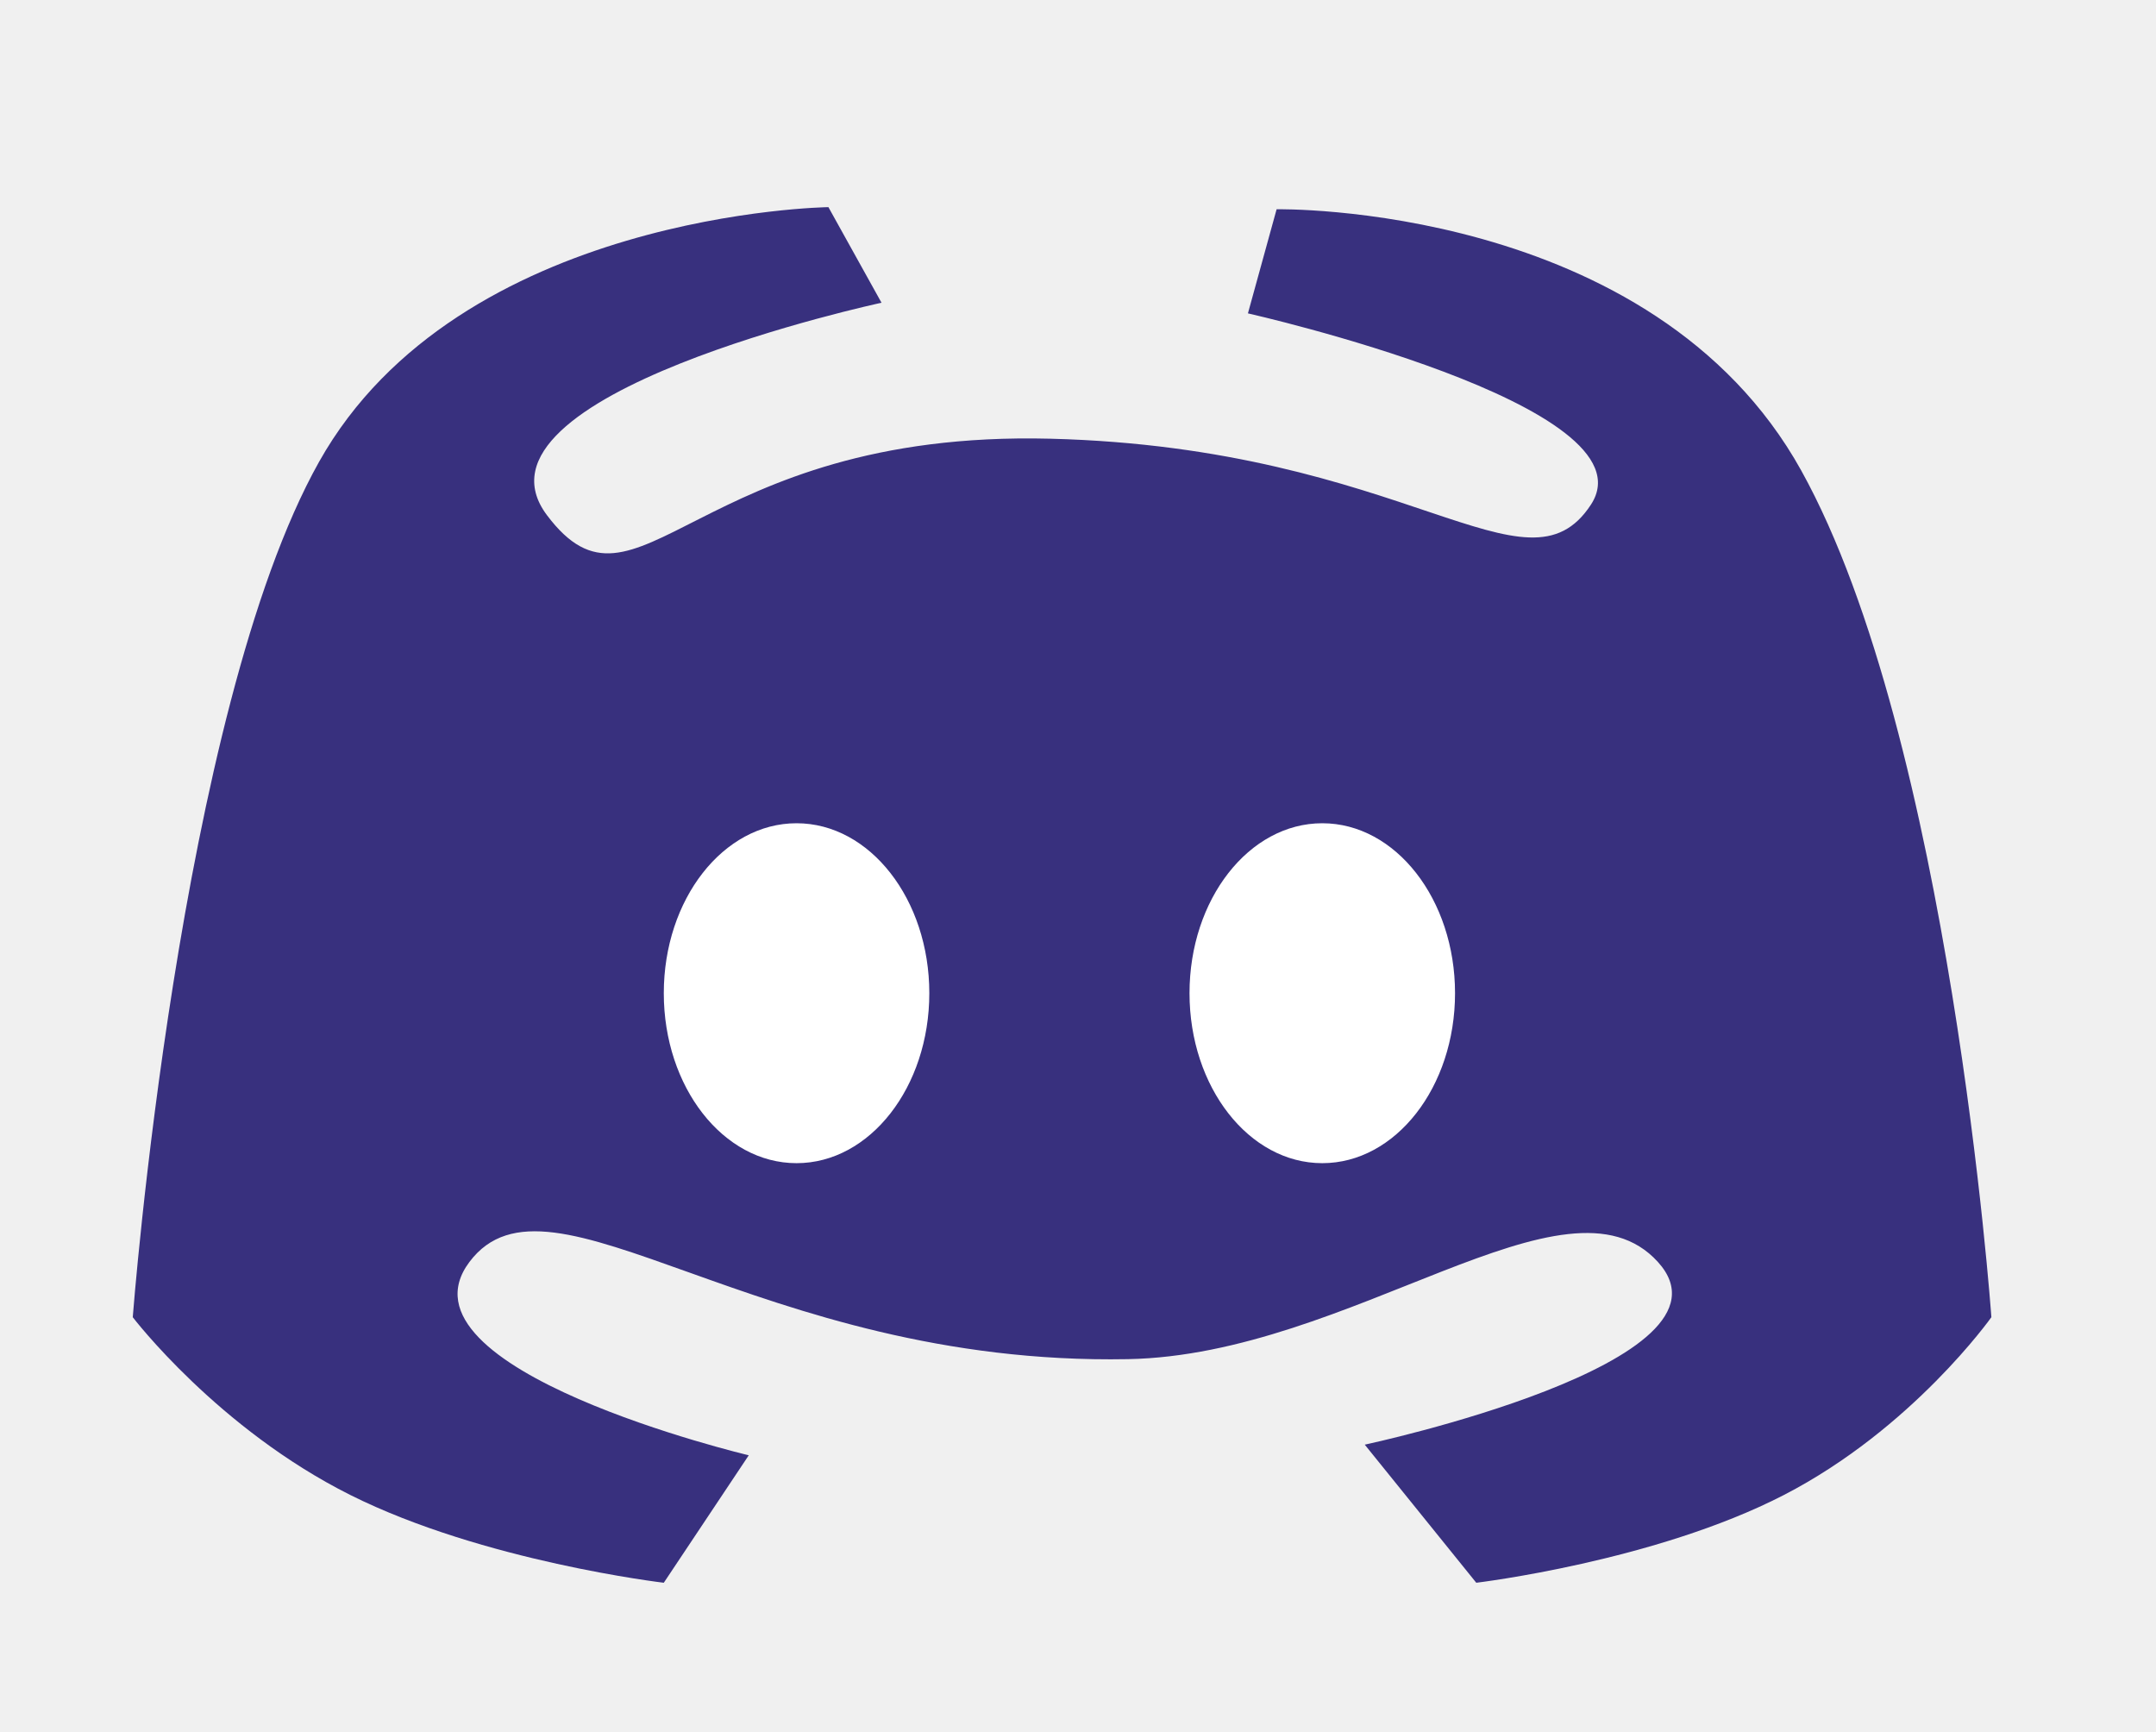
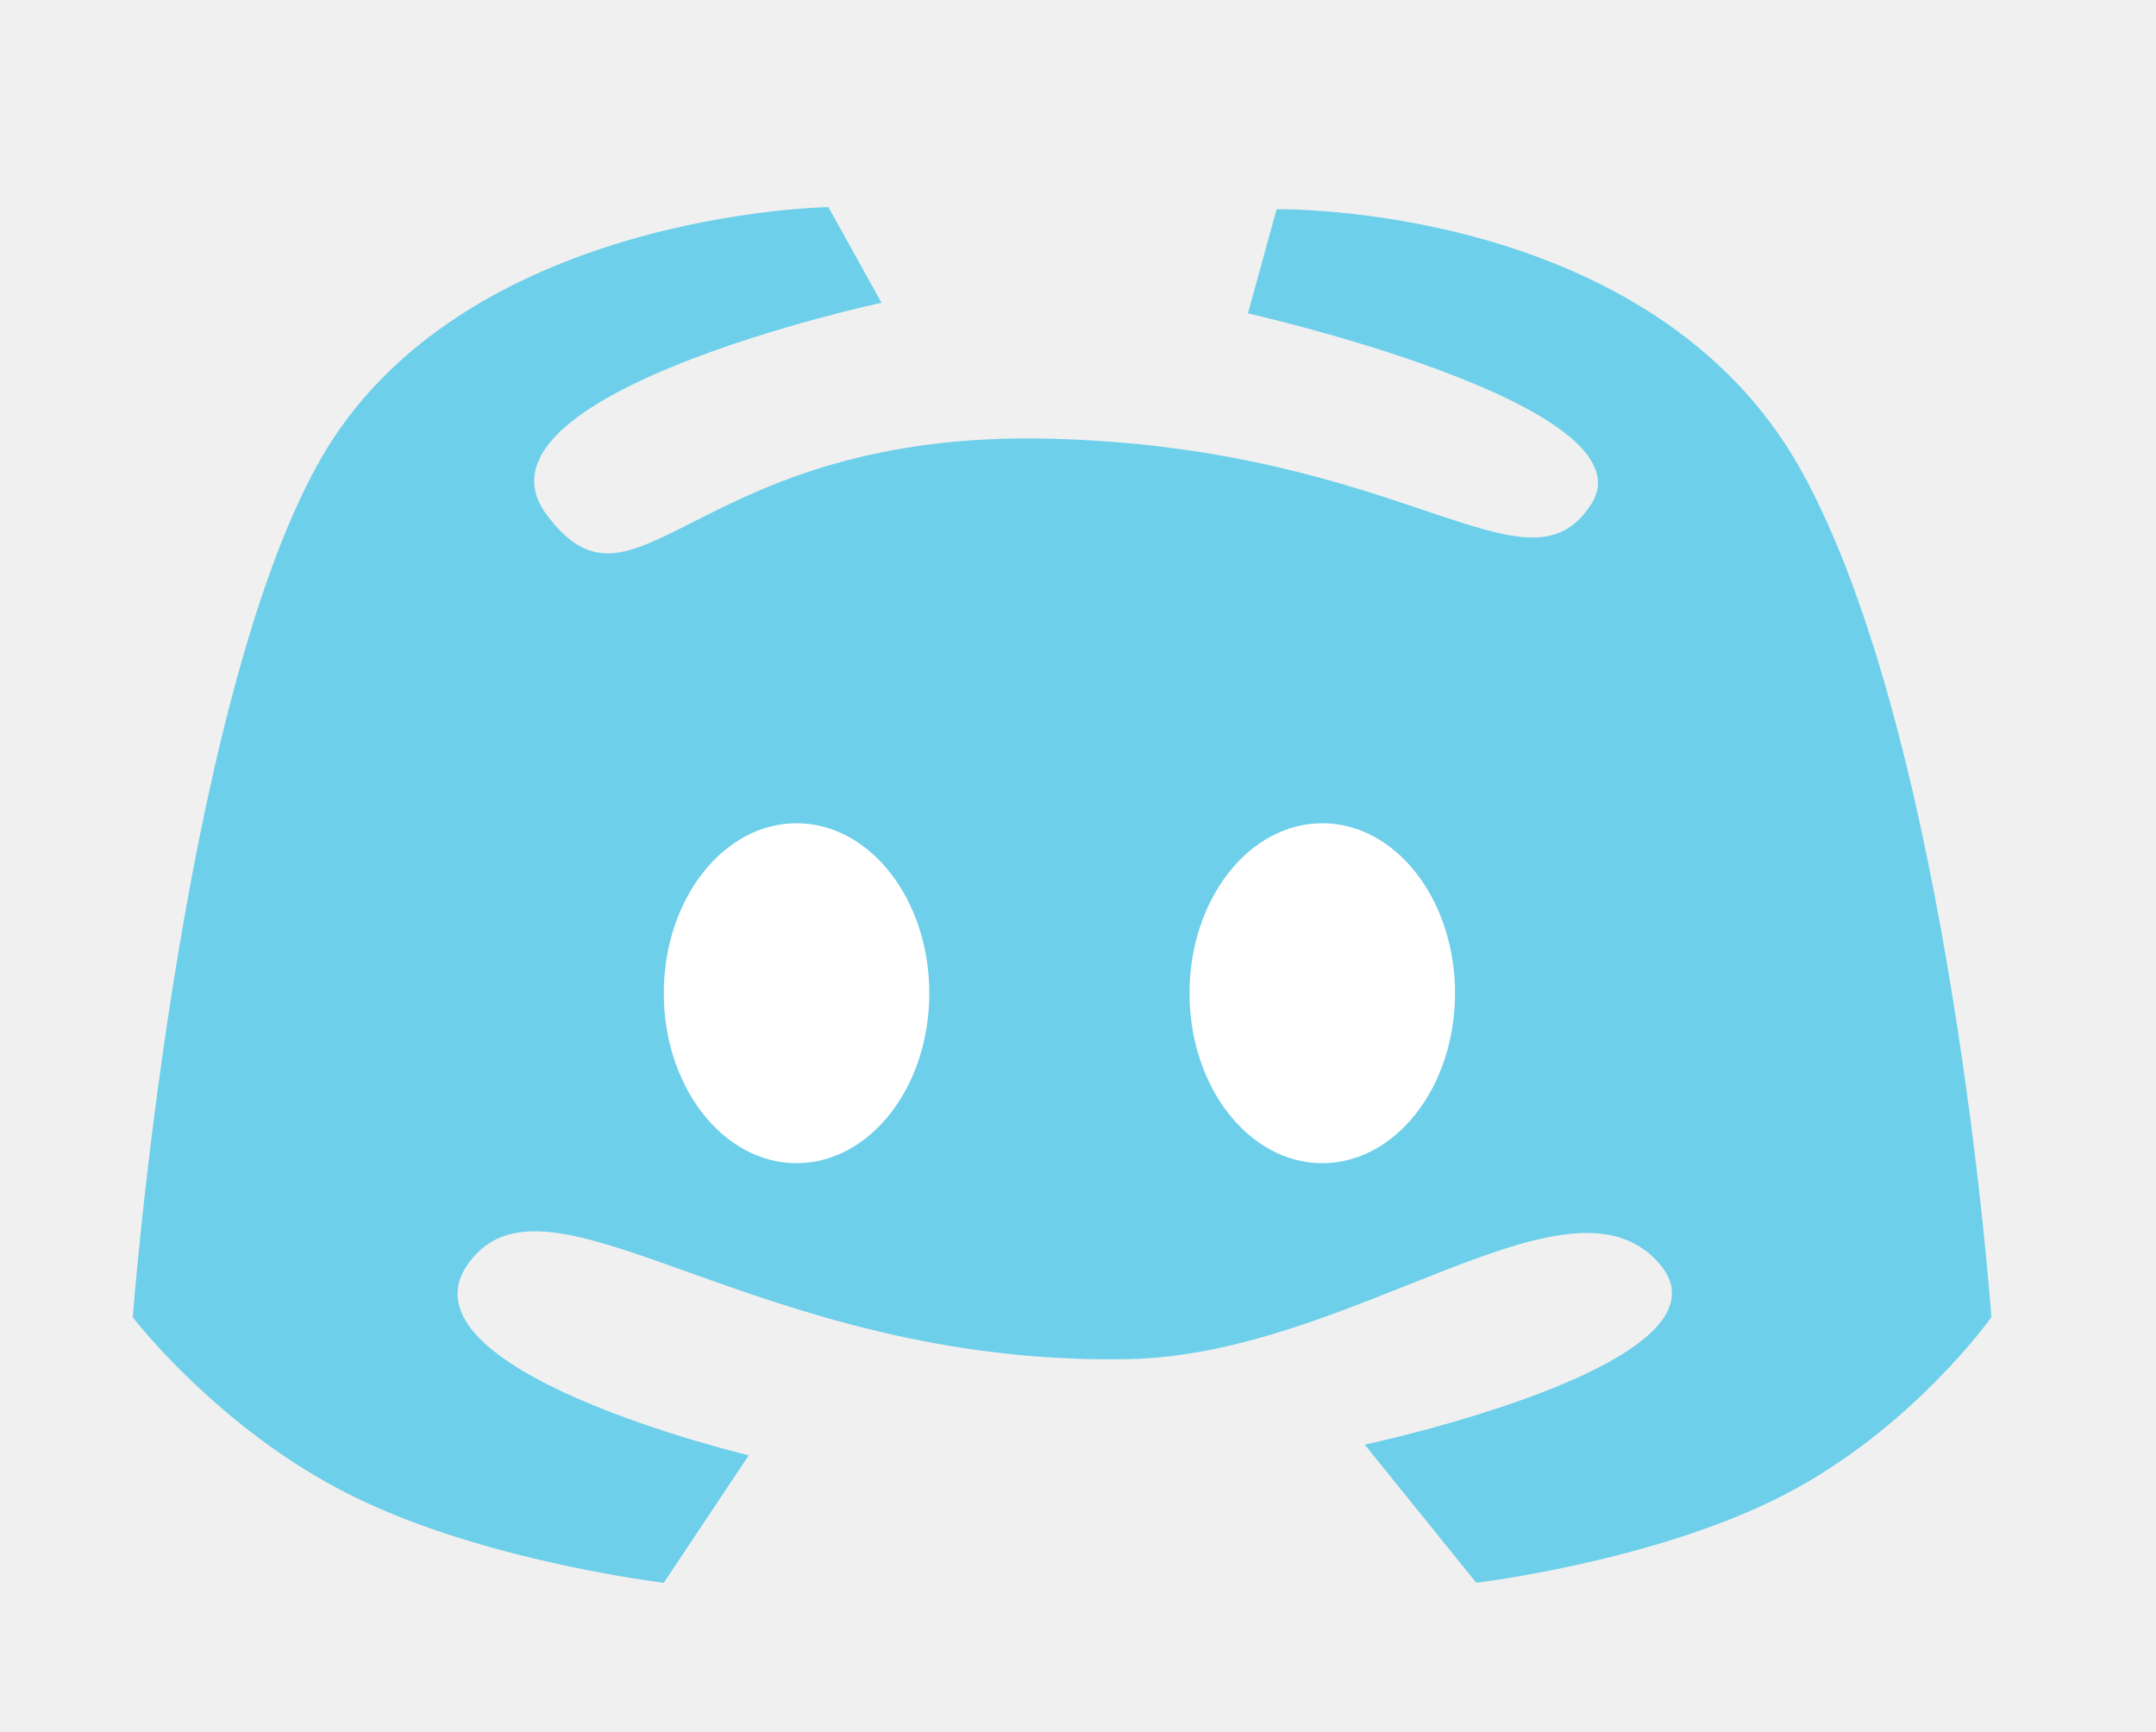
<svg xmlns="http://www.w3.org/2000/svg" xmlns:xlink="http://www.w3.org/1999/xlink" width="406px" height="326px" viewBox="0 0 406 326" version="1.1">
  <defs>
    <path d="M0 0L406 0L406 326L0 326L0 0Z" id="path_1" />
    <clipPath id="mask_1">
      <use xlink:href="#path_1" />
    </clipPath>
  </defs>
  <g id="discord">
    <g id="Mask-Group">
      <path d="M0 0L406 0L406 326L0 326L0 0Z" id="artboard_1" fill="none" fill-rule="evenodd" stroke="none" />
      <g clip-path="url(#mask_1)">
        <g id="Artboard">
          <path d="M0 0L406 0L406 326L0 326L0 0Z" id="artboard_1" fill="#FFFFFF" fill-opacity="0" fill-rule="evenodd" stroke="none" />
          <g id="Group" transform="translate(25 38.99997)">
-             <path d="M35.08 47.96C61.48 0.91 131 0 131 0L141 18C141 18 60.85 35.2 78 58C95.15 80.8 105.65 41.9 172.8 43.6C239.95 45.3 262.401 74.7 274.6 56C286.8 37.3 210 20 210 20L215.4 0.4C215.4 0.4 286.151 -0.95 314.2 49.6C342.25 100.15 350 209 350 209C350 209 335.15 229.99 310.9 242.49C286.65 254.99 253 258.999 253 258.999L232 233C232 233 304.401 217.55 287.201 198.6C270.001 179.65 229.477 216.118 187.404 216.9C117.446 218.201 78.659 178.288 63.4 198.6C48.141 218.913 116 235 116 235L100 258.999C100 258.999 66 254.99 41 242.49C16 229.99 0 209 0 209C0 209 8.68 95.01 35.08 47.96L35.08 47.96Z" id="Vector" fill="#38307E" fill-rule="evenodd" stroke="none" />
+             <path d="M35.08 47.96C61.48 0.91 131 0 131 0L141 18C141 18 60.85 35.2 78 58C95.15 80.8 105.65 41.9 172.8 43.6C239.95 45.3 262.401 74.7 274.6 56C286.8 37.3 210 20 210 20L215.4 0.4C215.4 0.4 286.151 -0.95 314.2 49.6C342.25 100.15 350 209 350 209C350 209 335.15 229.99 310.9 242.49C286.65 254.99 253 258.999 253 258.999L232 233C232 233 304.401 217.55 287.201 198.6C270.001 179.65 229.477 216.118 187.404 216.9C117.446 218.201 78.659 178.288 63.4 198.6C48.141 218.913 116 235 116 235L100 258.999C100 258.999 66 254.99 41 242.49C16 229.99 0 209 0 209C0 209 8.68 95.01 35.08 47.96L35.08 47.96Z" id="Vector" fill="#6ECFEA" fill-rule="evenodd" stroke="none" />
            <path d="M100 148C100 130.327 111.193 116 125 116C138.807 116 150 130.327 150 148C150 165.673 138.807 180 125 180C111.193 180 100 165.673 100 148L100 148Z" id="Oval" fill="#FFFFFF" fill-rule="evenodd" stroke="none" />
            <path d="M199 148C199 130.327 210.193 116 224 116C237.807 116 249 130.327 249 148C249 165.673 237.807 180 224 180C210.193 180 199 165.673 199 148L199 148Z" id="Oval-Copy" fill="#FFFFFF" fill-rule="evenodd" stroke="none" />
          </g>
        </g>
      </g>
    </g>
  </g>
</svg>
